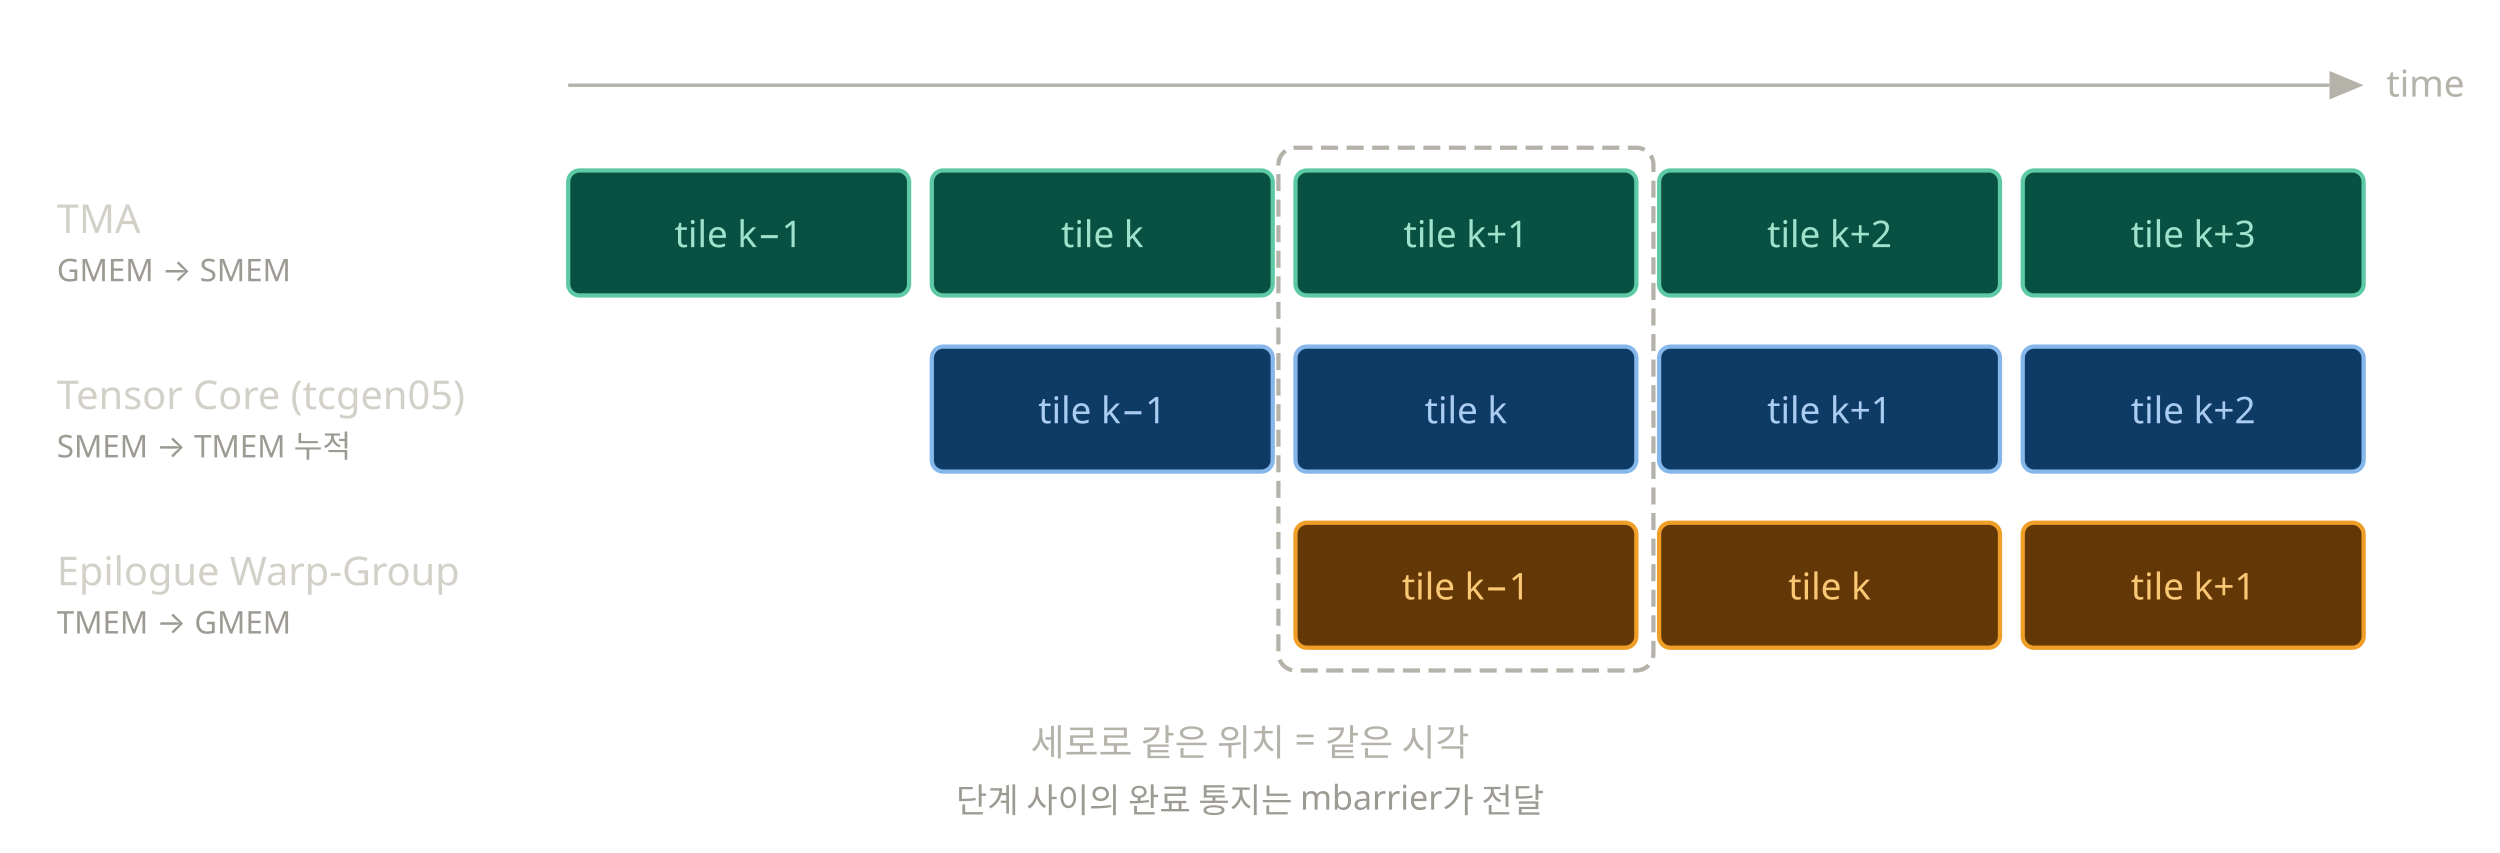
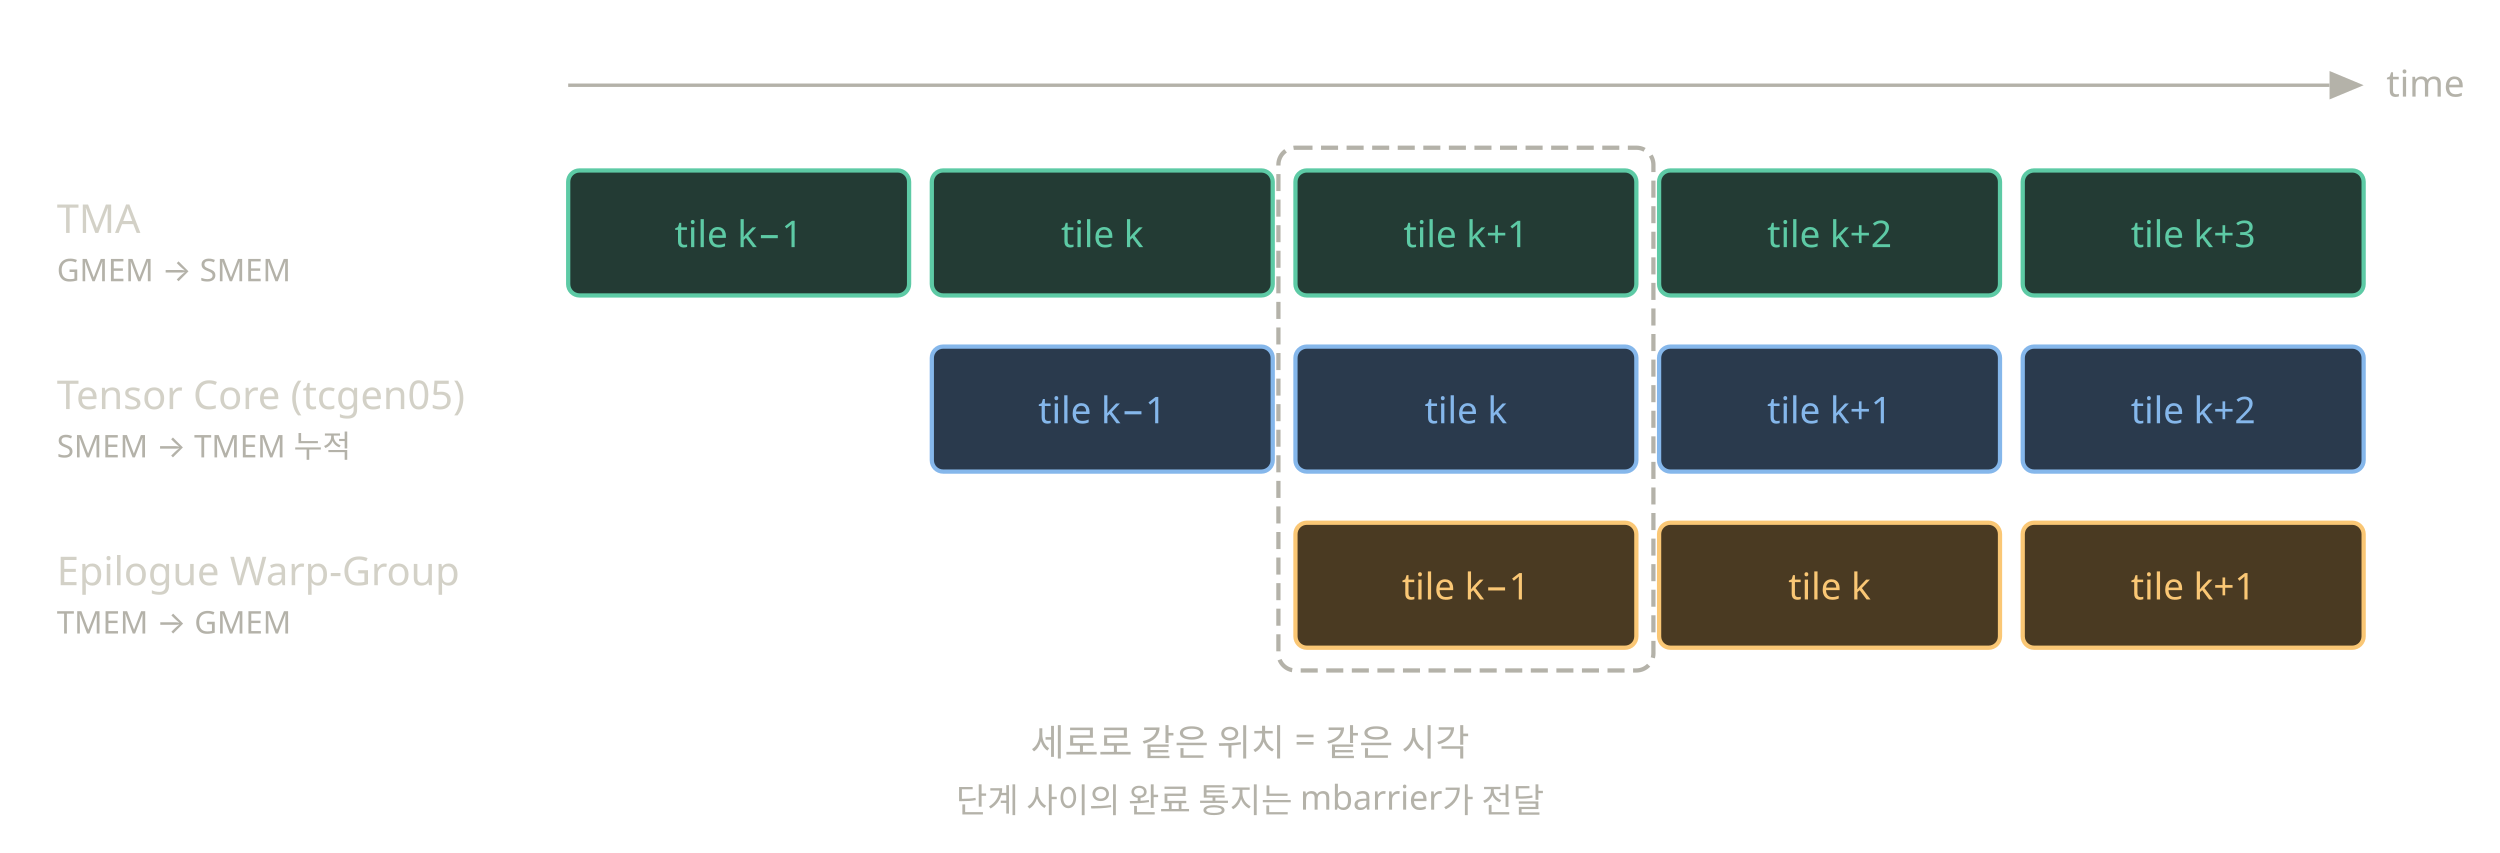
<svg xmlns="http://www.w3.org/2000/svg" width="880" height="300" viewBox="0 0 880 300" font-family="'Pretendard', 'Apple SD Gothic Neo', 'Noto Sans KR', 'Segoe UI', system-ui, -apple-system, sans-serif">
  <g stroke="#B4B2A9" stroke-width="1.2" fill="none">
    <line x1="200" y1="30" x2="820" y2="30" />
  </g>
  <polygon points="820,25 832,30 820,35" fill="#B4B2A9" />
  <text x="840" y="34" font-size="13" fill="#B4B2A9">time</text>
  <g>
    <text x="20" y="82" font-size="14" fill="#D3D1C7">TMA</text>
-     <text x="20" y="99" font-size="11" fill="#9c9a92">GMEM → SMEM</text>
+     <text x="20" y="99" font-size="11" fill="#B4B2A9">GMEM → SMEM</text>
    <text x="20" y="144" font-size="14" fill="#D3D1C7">Tensor Core (tcgen05)</text>
-     <text x="20" y="161" font-size="11" fill="#9c9a92">SMEM → TMEM 누적</text>
+     <text x="20" y="161" font-size="11" fill="#B4B2A9">SMEM → TMEM 누적</text>
    <text x="20" y="206" font-size="14" fill="#D3D1C7">Epilogue Warp-Group</text>
-     <text x="20" y="223" font-size="11" fill="#9c9a92">TMEM → GMEM</text>
+     <text x="20" y="223" font-size="11" fill="#B4B2A9">TMEM → GMEM</text>
  </g>
  <g>
-     <rect x="200" y="60" width="120" height="44" rx="4" fill="#085041" stroke="#5DCAA5" stroke-width="1.5" />
-     <rect x="328" y="60" width="120" height="44" rx="4" fill="#085041" stroke="#5DCAA5" stroke-width="1.5" />
-     <rect x="456" y="60" width="120" height="44" rx="4" fill="#085041" stroke="#5DCAA5" stroke-width="1.5" />
-     <rect x="584" y="60" width="120" height="44" rx="4" fill="#085041" stroke="#5DCAA5" stroke-width="1.5" />
-     <rect x="712" y="60" width="120" height="44" rx="4" fill="#085041" stroke="#5DCAA5" stroke-width="1.5" />
-     <g font-size="13" fill="#9FE1CB" text-anchor="middle">
+     <rect x="200" y="60" width="120" height="44" rx="4" fill="#233B34" stroke="#5DCAA5" stroke-width="1.5" />
+     <rect x="328" y="60" width="120" height="44" rx="4" fill="#233B34" stroke="#5DCAA5" stroke-width="1.5" />
+     <rect x="456" y="60" width="120" height="44" rx="4" fill="#233B34" stroke="#5DCAA5" stroke-width="1.5" />
+     <rect x="584" y="60" width="120" height="44" rx="4" fill="#233B34" stroke="#5DCAA5" stroke-width="1.5" />
+     <rect x="712" y="60" width="120" height="44" rx="4" fill="#233B34" stroke="#5DCAA5" stroke-width="1.5" />
+     <g font-size="13" fill="#5DCAA5" text-anchor="middle">
      <text x="260" y="87">tile k−1</text>
      <text x="388" y="87">tile k</text>
      <text x="516" y="87">tile k+1</text>
      <text x="644" y="87">tile k+2</text>
      <text x="772" y="87">tile k+3</text>
    </g>
  </g>
  <g>
-     <rect x="328" y="122" width="120" height="44" rx="4" fill="#0E3A66" stroke="#85B7EB" stroke-width="1.5" />
-     <rect x="456" y="122" width="120" height="44" rx="4" fill="#0E3A66" stroke="#85B7EB" stroke-width="1.5" />
-     <rect x="584" y="122" width="120" height="44" rx="4" fill="#0E3A66" stroke="#85B7EB" stroke-width="1.5" />
-     <rect x="712" y="122" width="120" height="44" rx="4" fill="#0E3A66" stroke="#85B7EB" stroke-width="1.5" />
-     <g font-size="13" fill="#A9CCF0" text-anchor="middle">
+     <rect x="328" y="122" width="120" height="44" rx="4" fill="#2A3A4D" stroke="#85B7EB" stroke-width="1.5" />
+     <rect x="456" y="122" width="120" height="44" rx="4" fill="#2A3A4D" stroke="#85B7EB" stroke-width="1.5" />
+     <rect x="584" y="122" width="120" height="44" rx="4" fill="#2A3A4D" stroke="#85B7EB" stroke-width="1.5" />
+     <rect x="712" y="122" width="120" height="44" rx="4" fill="#2A3A4D" stroke="#85B7EB" stroke-width="1.5" />
+     <g font-size="13" fill="#85B7EB" text-anchor="middle">
      <text x="388" y="149">tile k−1</text>
      <text x="516" y="149">tile k</text>
      <text x="644" y="149">tile k+1</text>
      <text x="772" y="149">tile k+2</text>
    </g>
  </g>
  <g>
-     <rect x="456" y="184" width="120" height="44" rx="4" fill="#633806" stroke="#EF9F27" stroke-width="1.5" />
-     <rect x="584" y="184" width="120" height="44" rx="4" fill="#633806" stroke="#EF9F27" stroke-width="1.5" />
-     <rect x="712" y="184" width="120" height="44" rx="4" fill="#633806" stroke="#EF9F27" stroke-width="1.5" />
+     <rect x="456" y="184" width="120" height="44" rx="4" fill="#4A3A22" stroke="#FAC775" stroke-width="1.5" />
+     <rect x="584" y="184" width="120" height="44" rx="4" fill="#4A3A22" stroke="#FAC775" stroke-width="1.5" />
+     <rect x="712" y="184" width="120" height="44" rx="4" fill="#4A3A22" stroke="#FAC775" stroke-width="1.5" />
    <g font-size="13" fill="#FAC775" text-anchor="middle">
      <text x="516" y="211">tile k−1</text>
      <text x="644" y="211">tile k</text>
      <text x="772" y="211">tile k+1</text>
    </g>
  </g>
  <rect x="450" y="52" width="132" height="184" rx="6" fill="none" stroke="#B4B2A9" stroke-width="1.5" stroke-dasharray="6 3" />
  <text x="440" y="266" text-anchor="middle" font-size="13" fill="#B4B2A9">세로로 같은 위치 = 같은 시각</text>
-   <text x="440" y="286" text-anchor="middle" font-size="12" fill="#9c9a92">단계 사이의 완료 통지는 mbarrier가 전달</text>
+   <text x="440" y="286" text-anchor="middle" font-size="12" fill="#B4B2A9">단계 사이의 완료 통지는 mbarrier가 전달</text>
</svg>
